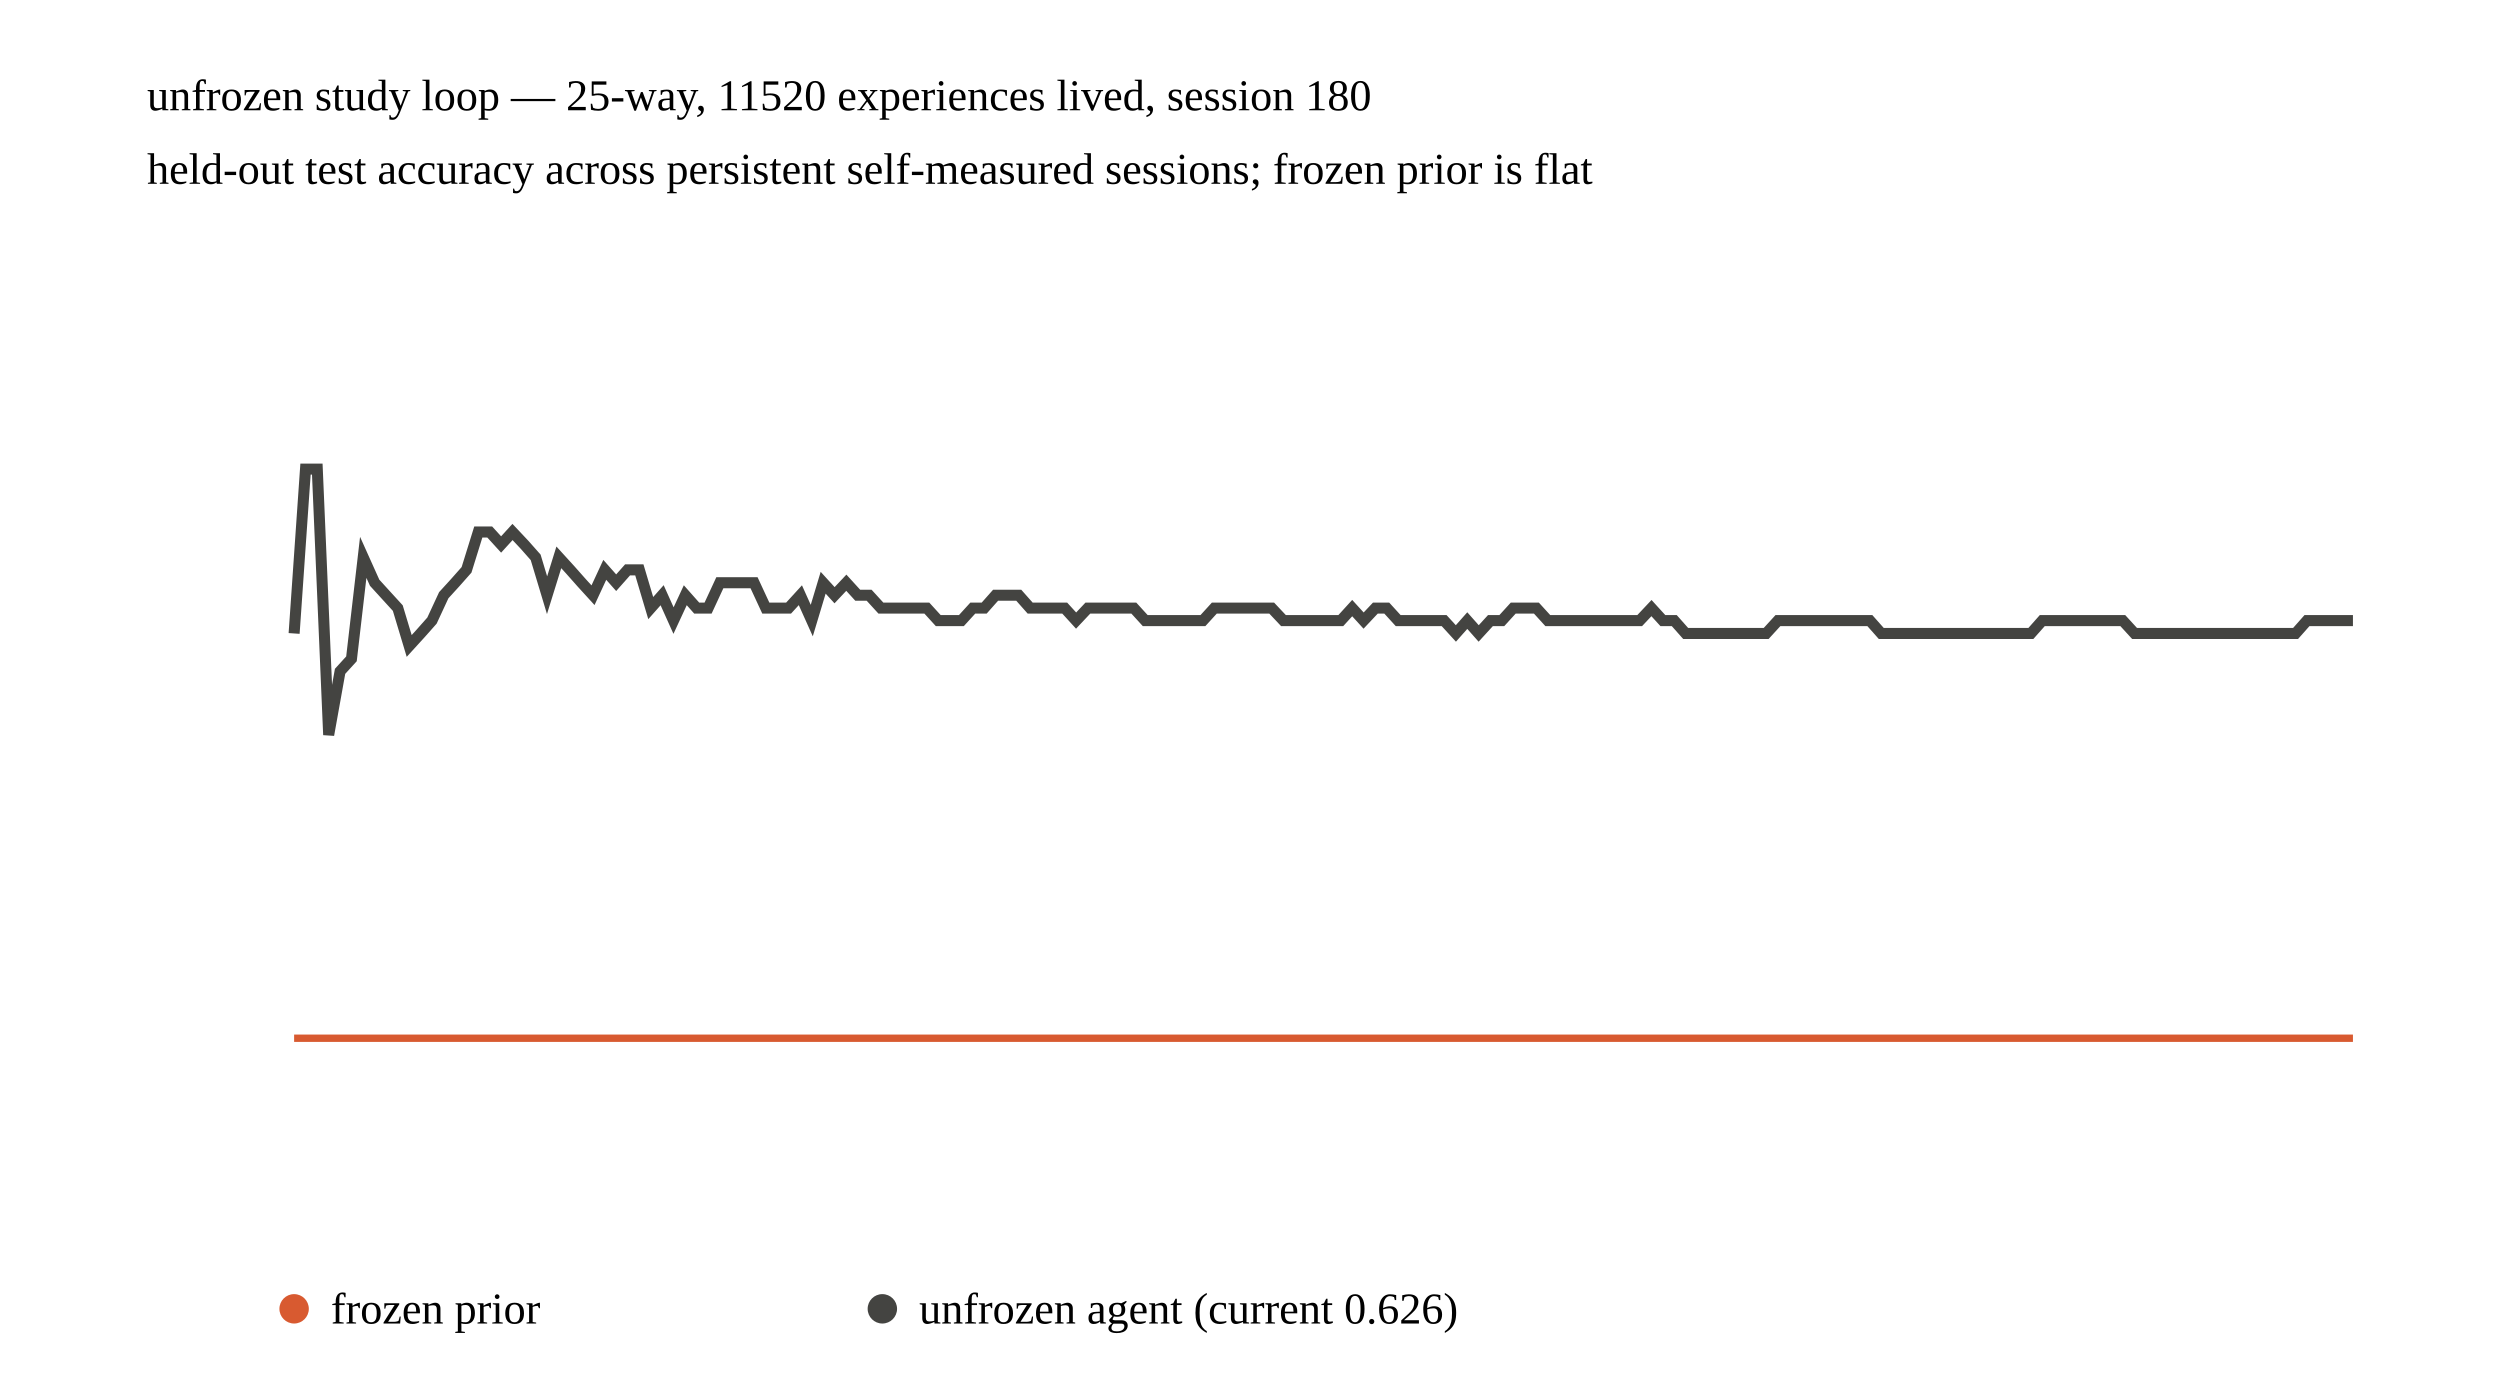
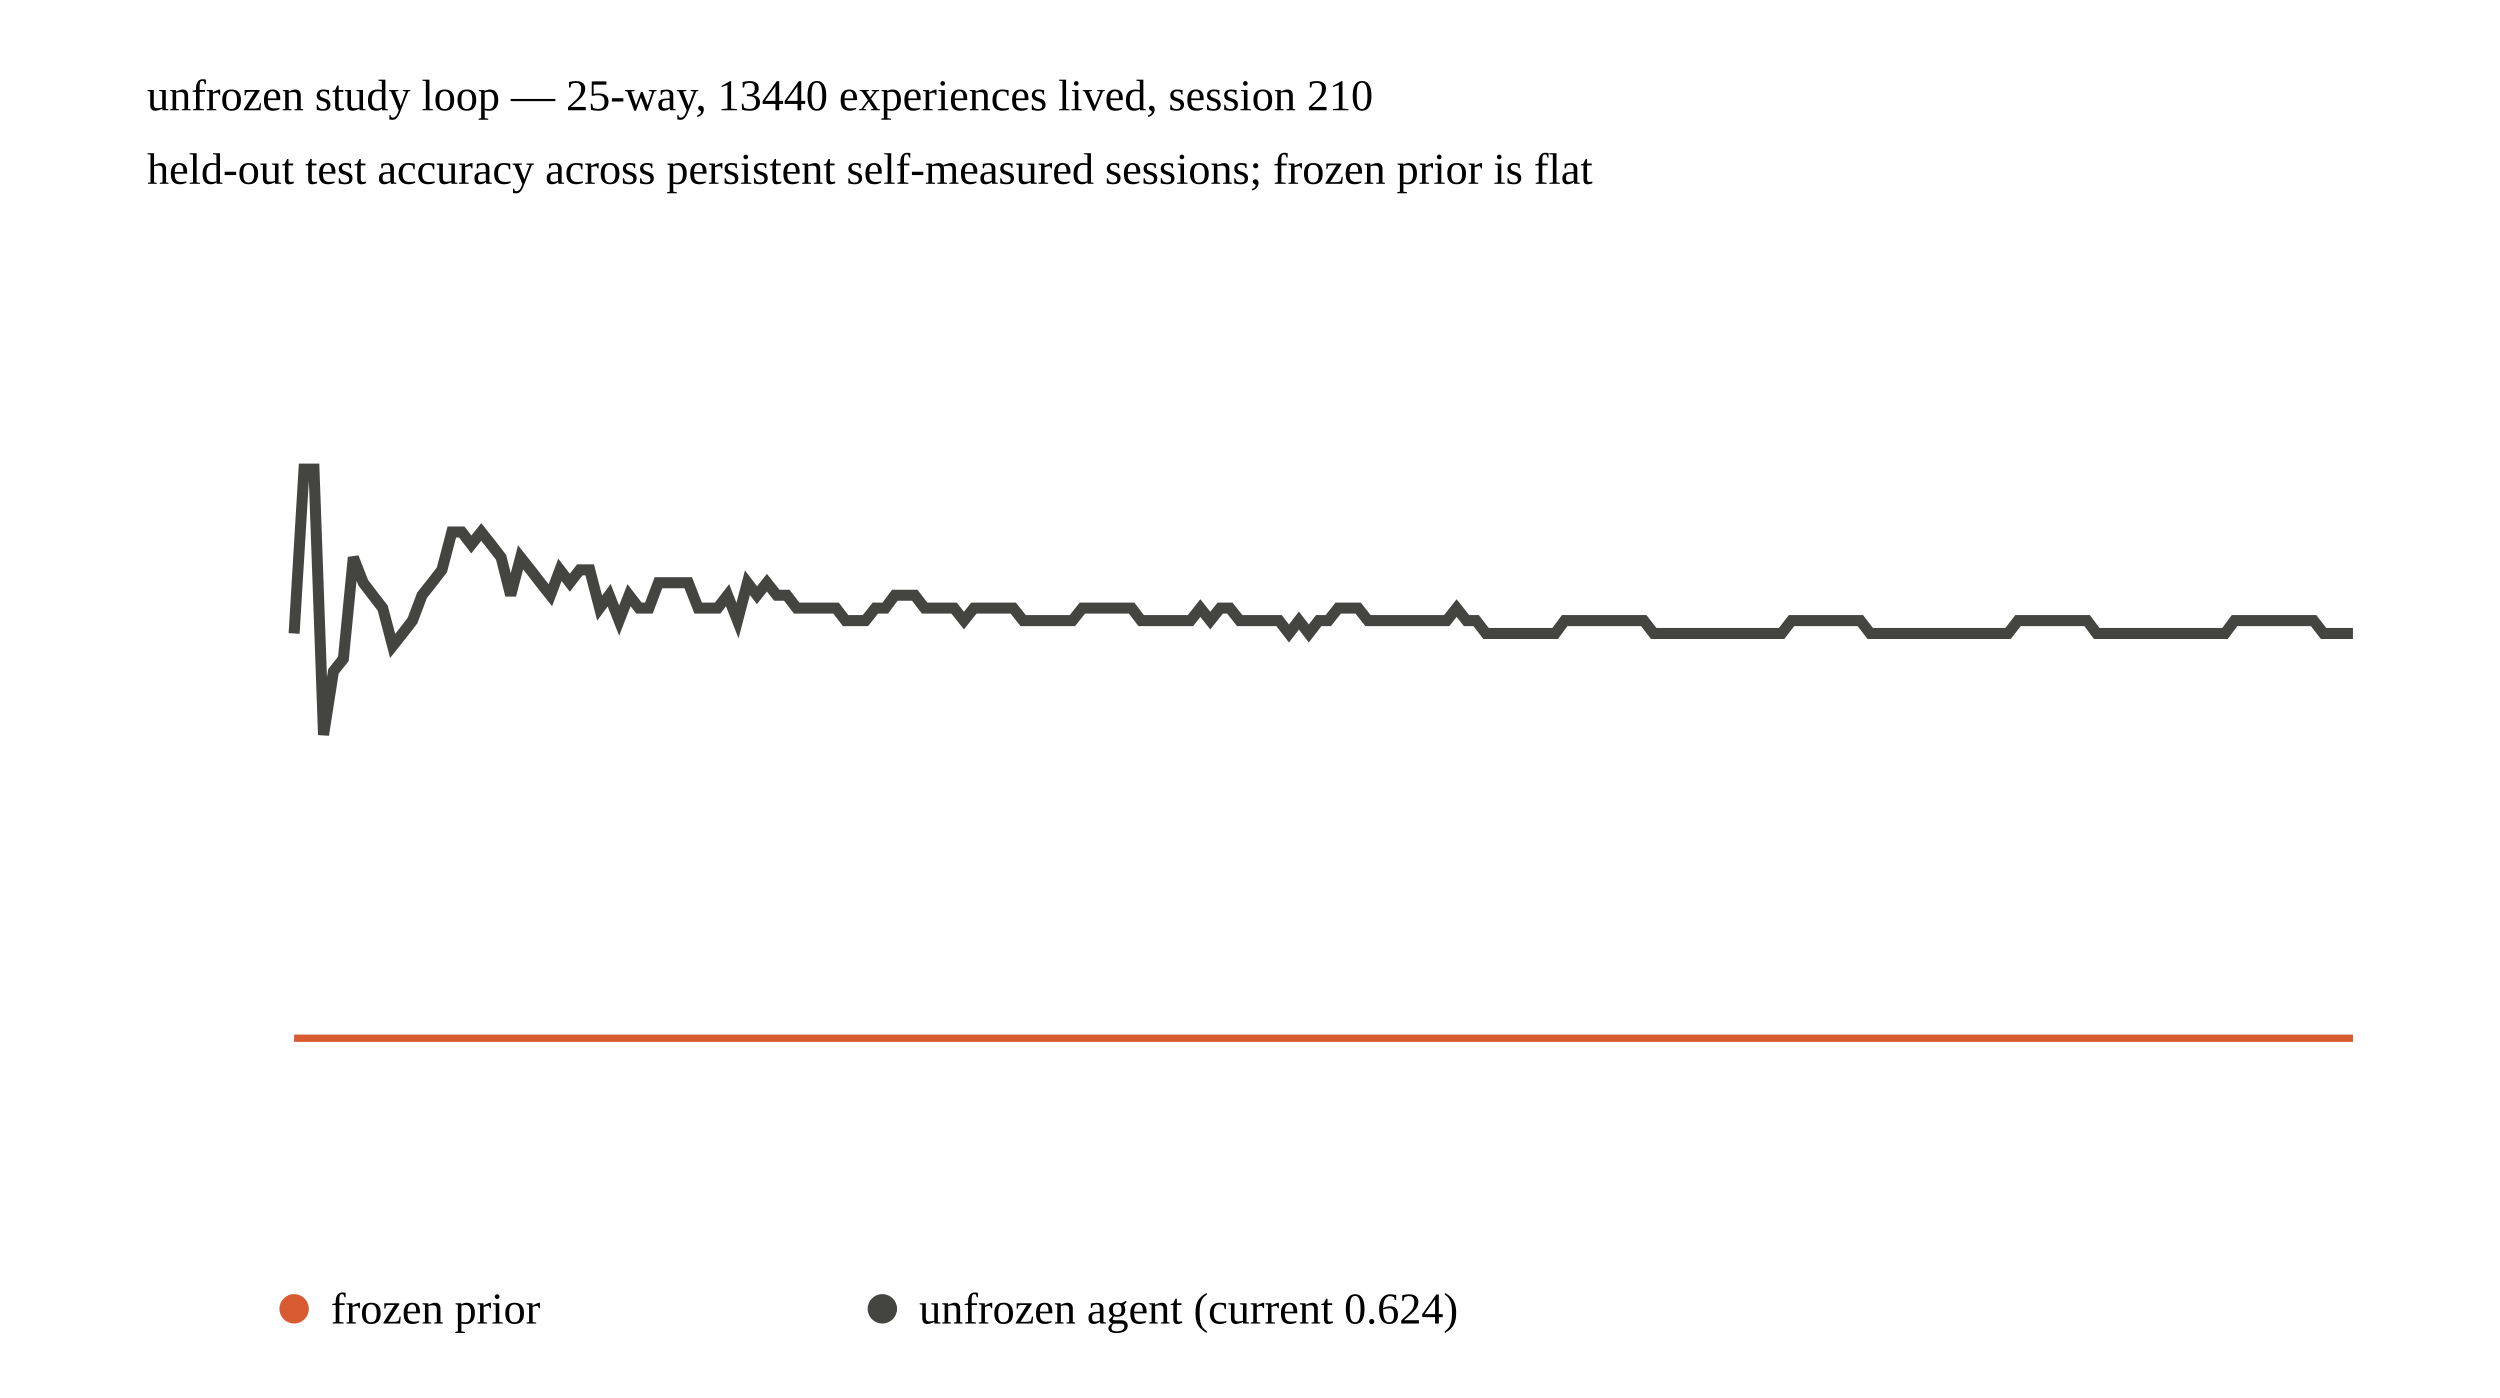
<svg xmlns="http://www.w3.org/2000/svg" width="100%" viewBox="0 0 680 380" role="img">
-   <text x="40" y="30" class="th">unfrozen study loop — 25-way, 11520 experiences lived, session 180</text>
+   <text x="40" y="30" class="th">unfrozen study loop — 25-way, 13440 experiences lived, session 210</text>
  <text x="40" y="50" class="ts">held-out test accuracy across persistent self-measured sessions; frozen prior is flat</text>
-   <polyline points="80.0,282.4 83.1,282.4 86.3,282.4 89.4,282.4 92.5,282.4 95.6,282.4 98.8,282.4 101.9,282.4 105.0,282.4 108.2,282.4 111.3,282.4 114.4,282.4 117.5,282.4 120.7,282.4 123.8,282.4 126.9,282.4 130.1,282.4 133.2,282.4 136.3,282.4 139.4,282.4 142.6,282.4 145.7,282.4 148.8,282.4 152.0,282.4 155.1,282.4 158.2,282.4 161.3,282.4 164.5,282.4 167.6,282.4 170.7,282.4 173.9,282.4 177.0,282.4 180.1,282.4 183.2,282.4 186.4,282.4 189.5,282.4 192.6,282.4 195.8,282.4 198.9,282.4 202.0,282.4 205.1,282.4 208.3,282.4 211.4,282.4 214.5,282.4 217.7,282.4 220.8,282.4 223.9,282.4 227.0,282.4 230.2,282.4 233.3,282.4 236.4,282.4 239.6,282.4 242.7,282.4 245.8,282.4 248.9,282.4 252.1,282.4 255.2,282.4 258.3,282.4 261.5,282.4 264.6,282.4 267.7,282.4 270.8,282.4 274.0,282.4 277.1,282.4 280.2,282.4 283.4,282.4 286.5,282.4 289.6,282.4 292.7,282.4 295.9,282.4 299.0,282.4 302.1,282.4 305.3,282.4 308.4,282.4 311.5,282.4 314.6,282.4 317.8,282.4 320.9,282.4 324.0,282.4 327.2,282.4 330.3,282.4 333.4,282.4 336.5,282.4 339.7,282.4 342.8,282.4 345.9,282.4 349.1,282.4 352.2,282.4 355.3,282.4 358.4,282.4 361.6,282.4 364.7,282.4 367.8,282.4 370.9,282.4 374.1,282.4 377.2,282.4 380.3,282.4 383.5,282.4 386.6,282.4 389.7,282.4 392.8,282.4 396.0,282.4 399.1,282.4 402.2,282.4 405.4,282.4 408.5,282.4 411.6,282.4 414.7,282.4 417.9,282.4 421.0,282.4 424.1,282.4 427.3,282.4 430.4,282.4 433.5,282.4 436.6,282.4 439.8,282.4 442.9,282.4 446.0,282.4 449.2,282.4 452.3,282.4 455.4,282.4 458.5,282.4 461.7,282.4 464.8,282.4 467.9,282.4 471.1,282.4 474.2,282.4 477.3,282.4 480.4,282.4 483.6,282.4 486.7,282.4 489.8,282.4 493.0,282.4 496.1,282.4 499.2,282.4 502.3,282.4 505.5,282.4 508.6,282.4 511.7,282.4 514.9,282.4 518.0,282.4 521.1,282.4 524.2,282.4 527.4,282.4 530.5,282.4 533.6,282.4 536.8,282.4 539.9,282.4 543.0,282.4 546.1,282.4 549.3,282.4 552.4,282.4 555.5,282.4 558.7,282.4 561.8,282.4 564.9,282.4 568.0,282.4 571.2,282.4 574.3,282.4 577.4,282.4 580.6,282.4 583.7,282.4 586.8,282.4 589.9,282.4 593.1,282.4 596.2,282.4 599.3,282.4 602.5,282.4 605.6,282.4 608.7,282.4 611.8,282.4 615.0,282.4 618.1,282.4 621.2,282.4 624.4,282.4 627.5,282.4 630.6,282.4 633.7,282.4 636.9,282.4 640.0,282.4" fill="none" stroke="#D85A30" stroke-width="2" />
-   <polyline points="80.0,172.3 83.1,127.6 86.3,127.6 89.4,199.9 92.5,182.6 95.6,179.2 98.8,151.6 101.9,158.5 105.0,161.9 108.2,165.4 111.3,175.7 114.4,172.3 117.5,168.8 120.7,161.9 123.8,158.5 126.9,155.0 130.1,144.7 133.2,144.7 136.3,148.1 139.4,144.7 142.6,148.1 145.7,151.6 148.8,161.9 152.0,151.6 155.1,155.0 158.2,158.5 161.3,161.9 164.5,155.0 167.6,158.5 170.7,155.0 173.9,155.0 177.0,165.4 180.1,161.9 183.2,168.8 186.4,161.9 189.5,165.4 192.6,165.4 195.8,158.5 198.9,158.5 202.0,158.5 205.1,158.5 208.3,165.4 211.4,165.4 214.5,165.4 217.7,161.9 220.8,168.8 223.9,158.5 227.0,161.9 230.2,158.5 233.3,161.9 236.4,161.9 239.6,165.4 242.7,165.4 245.8,165.4 248.9,165.4 252.1,165.4 255.2,168.8 258.3,168.8 261.5,168.8 264.6,165.4 267.7,165.4 270.8,161.9 274.0,161.9 277.1,161.9 280.2,165.4 283.4,165.4 286.5,165.4 289.6,165.4 292.7,168.8 295.9,165.4 299.0,165.4 302.1,165.4 305.3,165.4 308.4,165.4 311.5,168.8 314.6,168.8 317.8,168.8 320.9,168.8 324.0,168.8 327.2,168.8 330.3,165.4 333.4,165.4 336.5,165.4 339.7,165.4 342.8,165.4 345.9,165.4 349.1,168.8 352.2,168.8 355.3,168.8 358.4,168.8 361.6,168.8 364.7,168.8 367.8,165.4 370.9,168.8 374.1,165.4 377.2,165.4 380.3,168.8 383.5,168.8 386.6,168.8 389.7,168.8 392.8,168.8 396.0,172.3 399.1,168.8 402.2,172.3 405.4,168.8 408.5,168.8 411.6,165.4 414.7,165.4 417.9,165.4 421.0,168.8 424.1,168.8 427.3,168.8 430.4,168.8 433.5,168.8 436.6,168.8 439.8,168.8 442.9,168.8 446.0,168.8 449.2,165.4 452.3,168.8 455.4,168.8 458.5,172.3 461.7,172.3 464.8,172.3 467.9,172.3 471.1,172.3 474.2,172.3 477.3,172.3 480.4,172.3 483.6,168.8 486.7,168.8 489.8,168.8 493.0,168.8 496.1,168.8 499.2,168.8 502.3,168.8 505.5,168.8 508.6,168.8 511.7,172.3 514.9,172.3 518.0,172.3 521.1,172.3 524.2,172.3 527.4,172.3 530.5,172.3 533.6,172.3 536.8,172.3 539.9,172.3 543.0,172.3 546.1,172.3 549.3,172.3 552.4,172.3 555.5,168.8 558.7,168.8 561.8,168.8 564.9,168.8 568.0,168.8 571.2,168.8 574.3,168.8 577.4,168.8 580.6,172.3 583.7,172.3 586.8,172.3 589.9,172.3 593.1,172.3 596.2,172.3 599.3,172.3 602.5,172.3 605.6,172.3 608.7,172.3 611.8,172.3 615.0,172.3 618.1,172.3 621.2,172.3 624.4,172.3 627.5,168.8 630.6,168.8 633.7,168.8 636.9,168.8 640.0,168.8" fill="none" stroke="#444441" stroke-width="3" />
+   <polyline points="80.0,282.4 82.7,282.4 85.4,282.4 88.0,282.4 90.7,282.4 93.4,282.4 96.1,282.4 98.8,282.4 101.4,282.4 104.1,282.4 106.8,282.4 109.5,282.4 112.2,282.4 114.8,282.4 117.5,282.4 120.2,282.4 122.9,282.4 125.6,282.4 128.2,282.4 130.9,282.4 133.6,282.4 136.3,282.4 138.9,282.4 141.6,282.4 144.3,282.4 147.0,282.4 149.7,282.4 152.3,282.4 155.0,282.4 157.7,282.4 160.4,282.4 163.1,282.4 165.7,282.4 168.4,282.4 171.1,282.4 173.8,282.4 176.5,282.4 179.1,282.4 181.8,282.4 184.5,282.4 187.2,282.4 189.9,282.4 192.5,282.4 195.2,282.4 197.9,282.4 200.6,282.4 203.3,282.4 205.9,282.4 208.6,282.4 211.3,282.4 214.0,282.4 216.7,282.4 219.3,282.4 222.0,282.4 224.7,282.4 227.4,282.4 230.0,282.4 232.7,282.4 235.4,282.4 238.1,282.4 240.8,282.4 243.4,282.4 246.1,282.4 248.8,282.4 251.5,282.4 254.2,282.4 256.8,282.4 259.5,282.4 262.2,282.4 264.9,282.4 267.6,282.4 270.2,282.4 272.9,282.4 275.6,282.4 278.3,282.4 281.0,282.4 283.6,282.4 286.3,282.4 289.0,282.4 291.7,282.4 294.4,282.4 297.0,282.4 299.7,282.4 302.4,282.4 305.1,282.4 307.8,282.4 310.4,282.4 313.1,282.4 315.8,282.4 318.5,282.4 321.1,282.4 323.8,282.4 326.5,282.4 329.2,282.4 331.9,282.4 334.5,282.4 337.2,282.4 339.9,282.4 342.6,282.4 345.3,282.4 347.9,282.4 350.6,282.4 353.3,282.4 356.0,282.4 358.7,282.4 361.3,282.4 364.0,282.4 366.7,282.4 369.4,282.4 372.1,282.4 374.7,282.4 377.4,282.4 380.1,282.4 382.8,282.4 385.5,282.4 388.1,282.4 390.8,282.4 393.5,282.4 396.2,282.4 398.9,282.4 401.5,282.4 404.2,282.4 406.9,282.4 409.6,282.4 412.2,282.4 414.9,282.4 417.6,282.4 420.3,282.4 423.0,282.4 425.6,282.4 428.3,282.4 431.0,282.4 433.7,282.4 436.4,282.4 439.0,282.4 441.7,282.4 444.4,282.4 447.1,282.4 449.8,282.4 452.4,282.4 455.1,282.4 457.8,282.4 460.5,282.4 463.2,282.4 465.8,282.4 468.5,282.4 471.2,282.4 473.9,282.4 476.6,282.4 479.2,282.4 481.9,282.4 484.6,282.4 487.3,282.4 490.0,282.4 492.6,282.4 495.3,282.4 498.0,282.4 500.7,282.4 503.3,282.4 506.0,282.4 508.7,282.4 511.4,282.4 514.1,282.4 516.7,282.4 519.4,282.4 522.1,282.4 524.8,282.4 527.5,282.4 530.1,282.4 532.8,282.4 535.5,282.4 538.2,282.4 540.9,282.4 543.5,282.4 546.2,282.4 548.9,282.4 551.6,282.4 554.3,282.4 556.9,282.4 559.6,282.4 562.3,282.4 565.0,282.4 567.7,282.4 570.3,282.4 573.0,282.4 575.7,282.4 578.4,282.4 581.1,282.4 583.7,282.4 586.4,282.4 589.1,282.4 591.8,282.4 594.4,282.4 597.1,282.4 599.8,282.4 602.5,282.4 605.2,282.4 607.8,282.4 610.5,282.4 613.2,282.4 615.9,282.4 618.6,282.4 621.2,282.4 623.9,282.4 626.6,282.4 629.3,282.4 632.0,282.4 634.6,282.4 637.3,282.4 640.0,282.4" fill="none" stroke="#D85A30" stroke-width="2" />
+   <polyline points="80.0,172.3 82.7,127.6 85.4,127.6 88.0,199.9 90.7,182.6 93.4,179.2 96.1,151.6 98.8,158.5 101.4,161.9 104.1,165.4 106.8,175.7 109.5,172.3 112.2,168.8 114.8,161.9 117.5,158.5 120.2,155.0 122.9,144.7 125.6,144.7 128.2,148.1 130.9,144.7 133.6,148.1 136.3,151.6 138.9,161.9 141.6,151.6 144.3,155.0 147.0,158.5 149.7,161.9 152.3,155.0 155.0,158.5 157.7,155.0 160.4,155.0 163.1,165.4 165.7,161.9 168.4,168.8 171.1,161.9 173.8,165.4 176.5,165.4 179.1,158.5 181.8,158.5 184.5,158.5 187.2,158.5 189.9,165.4 192.5,165.4 195.2,165.4 197.9,161.9 200.6,168.8 203.3,158.5 205.9,161.9 208.6,158.5 211.3,161.9 214.0,161.9 216.7,165.4 219.3,165.4 222.0,165.4 224.7,165.4 227.4,165.4 230.0,168.8 232.7,168.8 235.4,168.8 238.1,165.4 240.8,165.4 243.4,161.9 246.1,161.9 248.8,161.9 251.5,165.4 254.2,165.4 256.8,165.4 259.5,165.4 262.2,168.8 264.9,165.4 267.6,165.4 270.2,165.4 272.9,165.4 275.6,165.4 278.3,168.8 281.0,168.8 283.6,168.8 286.3,168.8 289.0,168.8 291.7,168.8 294.4,165.4 297.0,165.4 299.7,165.4 302.4,165.4 305.1,165.4 307.8,165.4 310.4,168.8 313.1,168.8 315.8,168.8 318.5,168.8 321.1,168.8 323.8,168.8 326.5,165.4 329.2,168.8 331.9,165.4 334.5,165.4 337.2,168.8 339.9,168.8 342.6,168.8 345.3,168.8 347.9,168.8 350.6,172.3 353.3,168.8 356.0,172.3 358.7,168.8 361.3,168.8 364.0,165.4 366.7,165.4 369.4,165.4 372.1,168.8 374.7,168.8 377.4,168.8 380.1,168.8 382.8,168.8 385.5,168.8 388.1,168.8 390.8,168.8 393.5,168.8 396.2,165.4 398.9,168.8 401.5,168.8 404.2,172.3 406.9,172.3 409.6,172.3 412.2,172.3 414.9,172.3 417.6,172.3 420.3,172.3 423.0,172.3 425.6,168.8 428.3,168.8 431.0,168.8 433.7,168.8 436.4,168.8 439.0,168.8 441.7,168.8 444.4,168.8 447.1,168.8 449.8,172.3 452.4,172.3 455.1,172.3 457.8,172.3 460.5,172.3 463.2,172.3 465.8,172.3 468.5,172.3 471.2,172.3 473.9,172.3 476.6,172.3 479.2,172.3 481.9,172.3 484.6,172.3 487.3,168.8 490.0,168.8 492.6,168.8 495.3,168.8 498.0,168.8 500.7,168.8 503.3,168.8 506.0,168.8 508.7,172.3 511.4,172.3 514.1,172.3 516.7,172.3 519.4,172.3 522.1,172.3 524.8,172.3 527.5,172.3 530.1,172.3 532.8,172.3 535.5,172.3 538.2,172.3 540.9,172.3 543.5,172.3 546.2,172.3 548.9,168.8 551.6,168.8 554.3,168.8 556.9,168.8 559.6,168.8 562.3,168.8 565.0,168.8 567.7,168.8 570.3,172.3 573.0,172.3 575.7,172.3 578.4,172.3 581.1,172.3 583.7,172.3 586.4,172.3 589.1,172.3 591.8,172.3 594.4,172.3 597.1,172.3 599.8,172.3 602.5,172.3 605.2,172.3 607.8,168.8 610.5,168.8 613.2,168.8 615.9,168.8 618.6,168.8 621.2,168.8 623.9,168.8 626.6,168.8 629.3,168.8 632.0,172.3 634.6,172.3 637.3,172.3 640.0,172.3" fill="none" stroke="#444441" stroke-width="3" />
  <circle cx="80" cy="356" r="4" fill="#D85A30" />
  <text x="90" y="360" class="ts">frozen prior</text>
  <circle cx="240" cy="356" r="4" fill="#444441" />
-   <text x="250" y="360" class="ts">unfrozen agent (current 0.626)</text>
+   <text x="250" y="360" class="ts">unfrozen agent (current 0.624)</text>
</svg>
